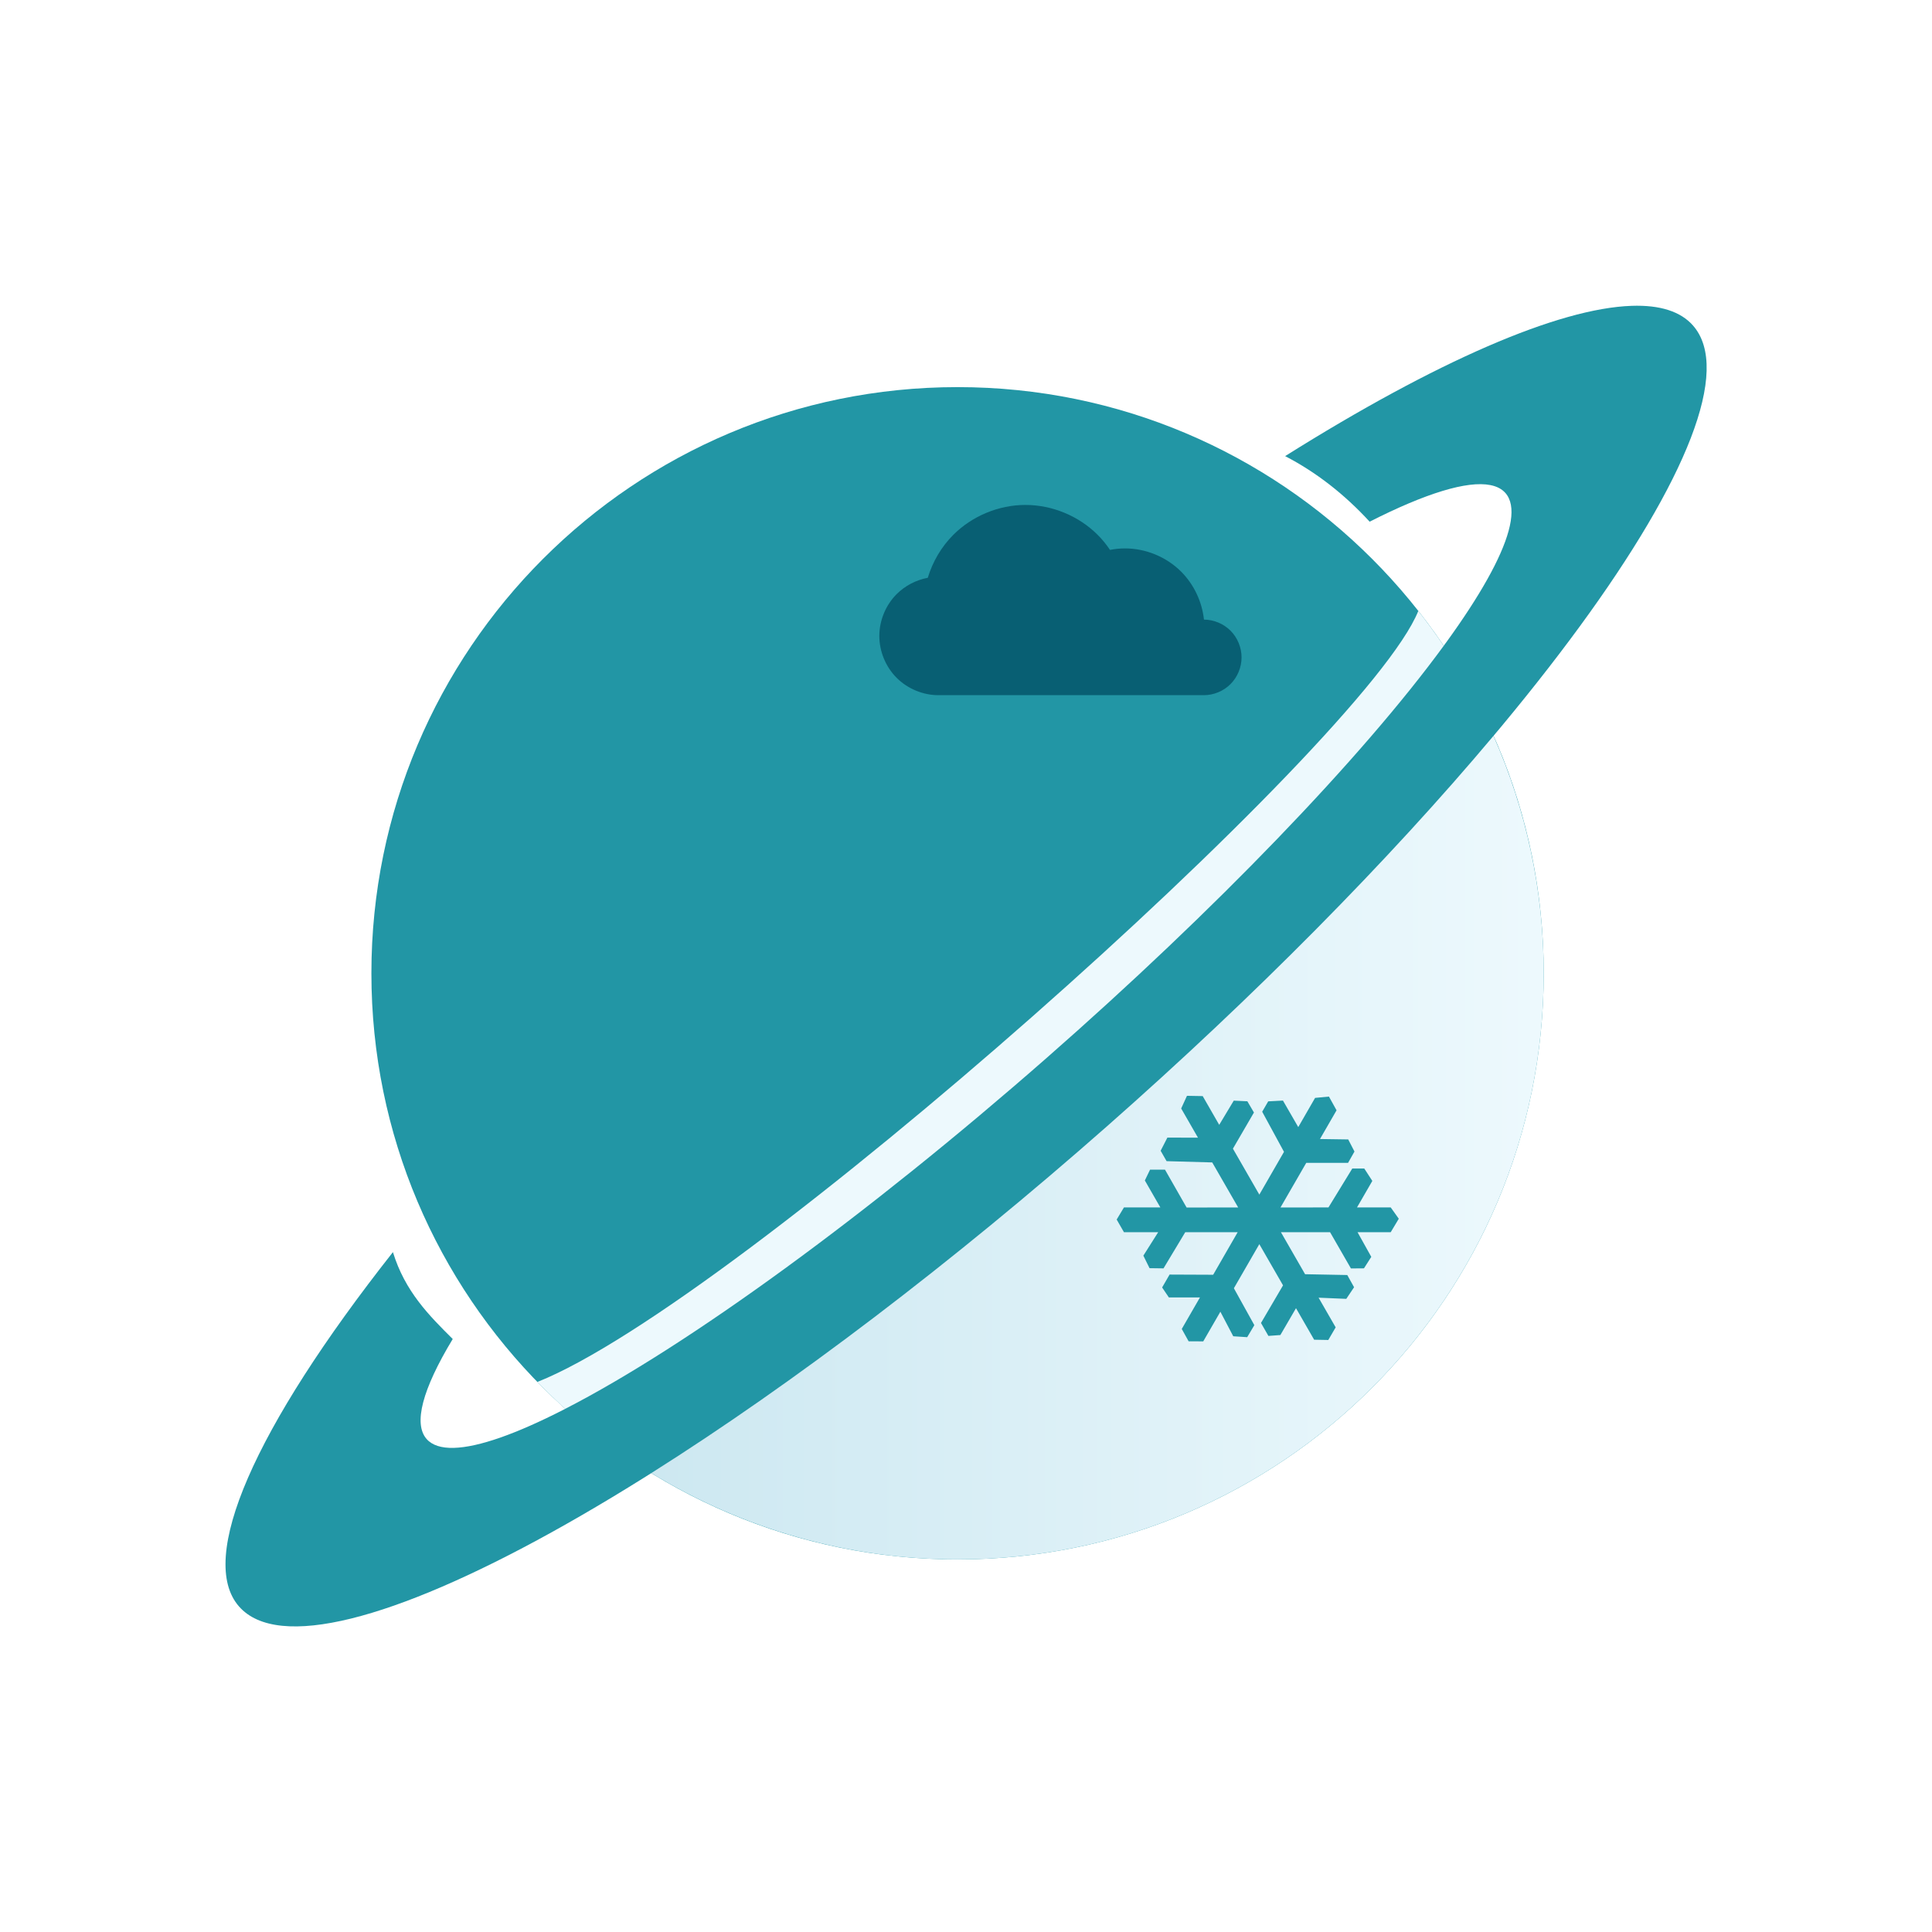
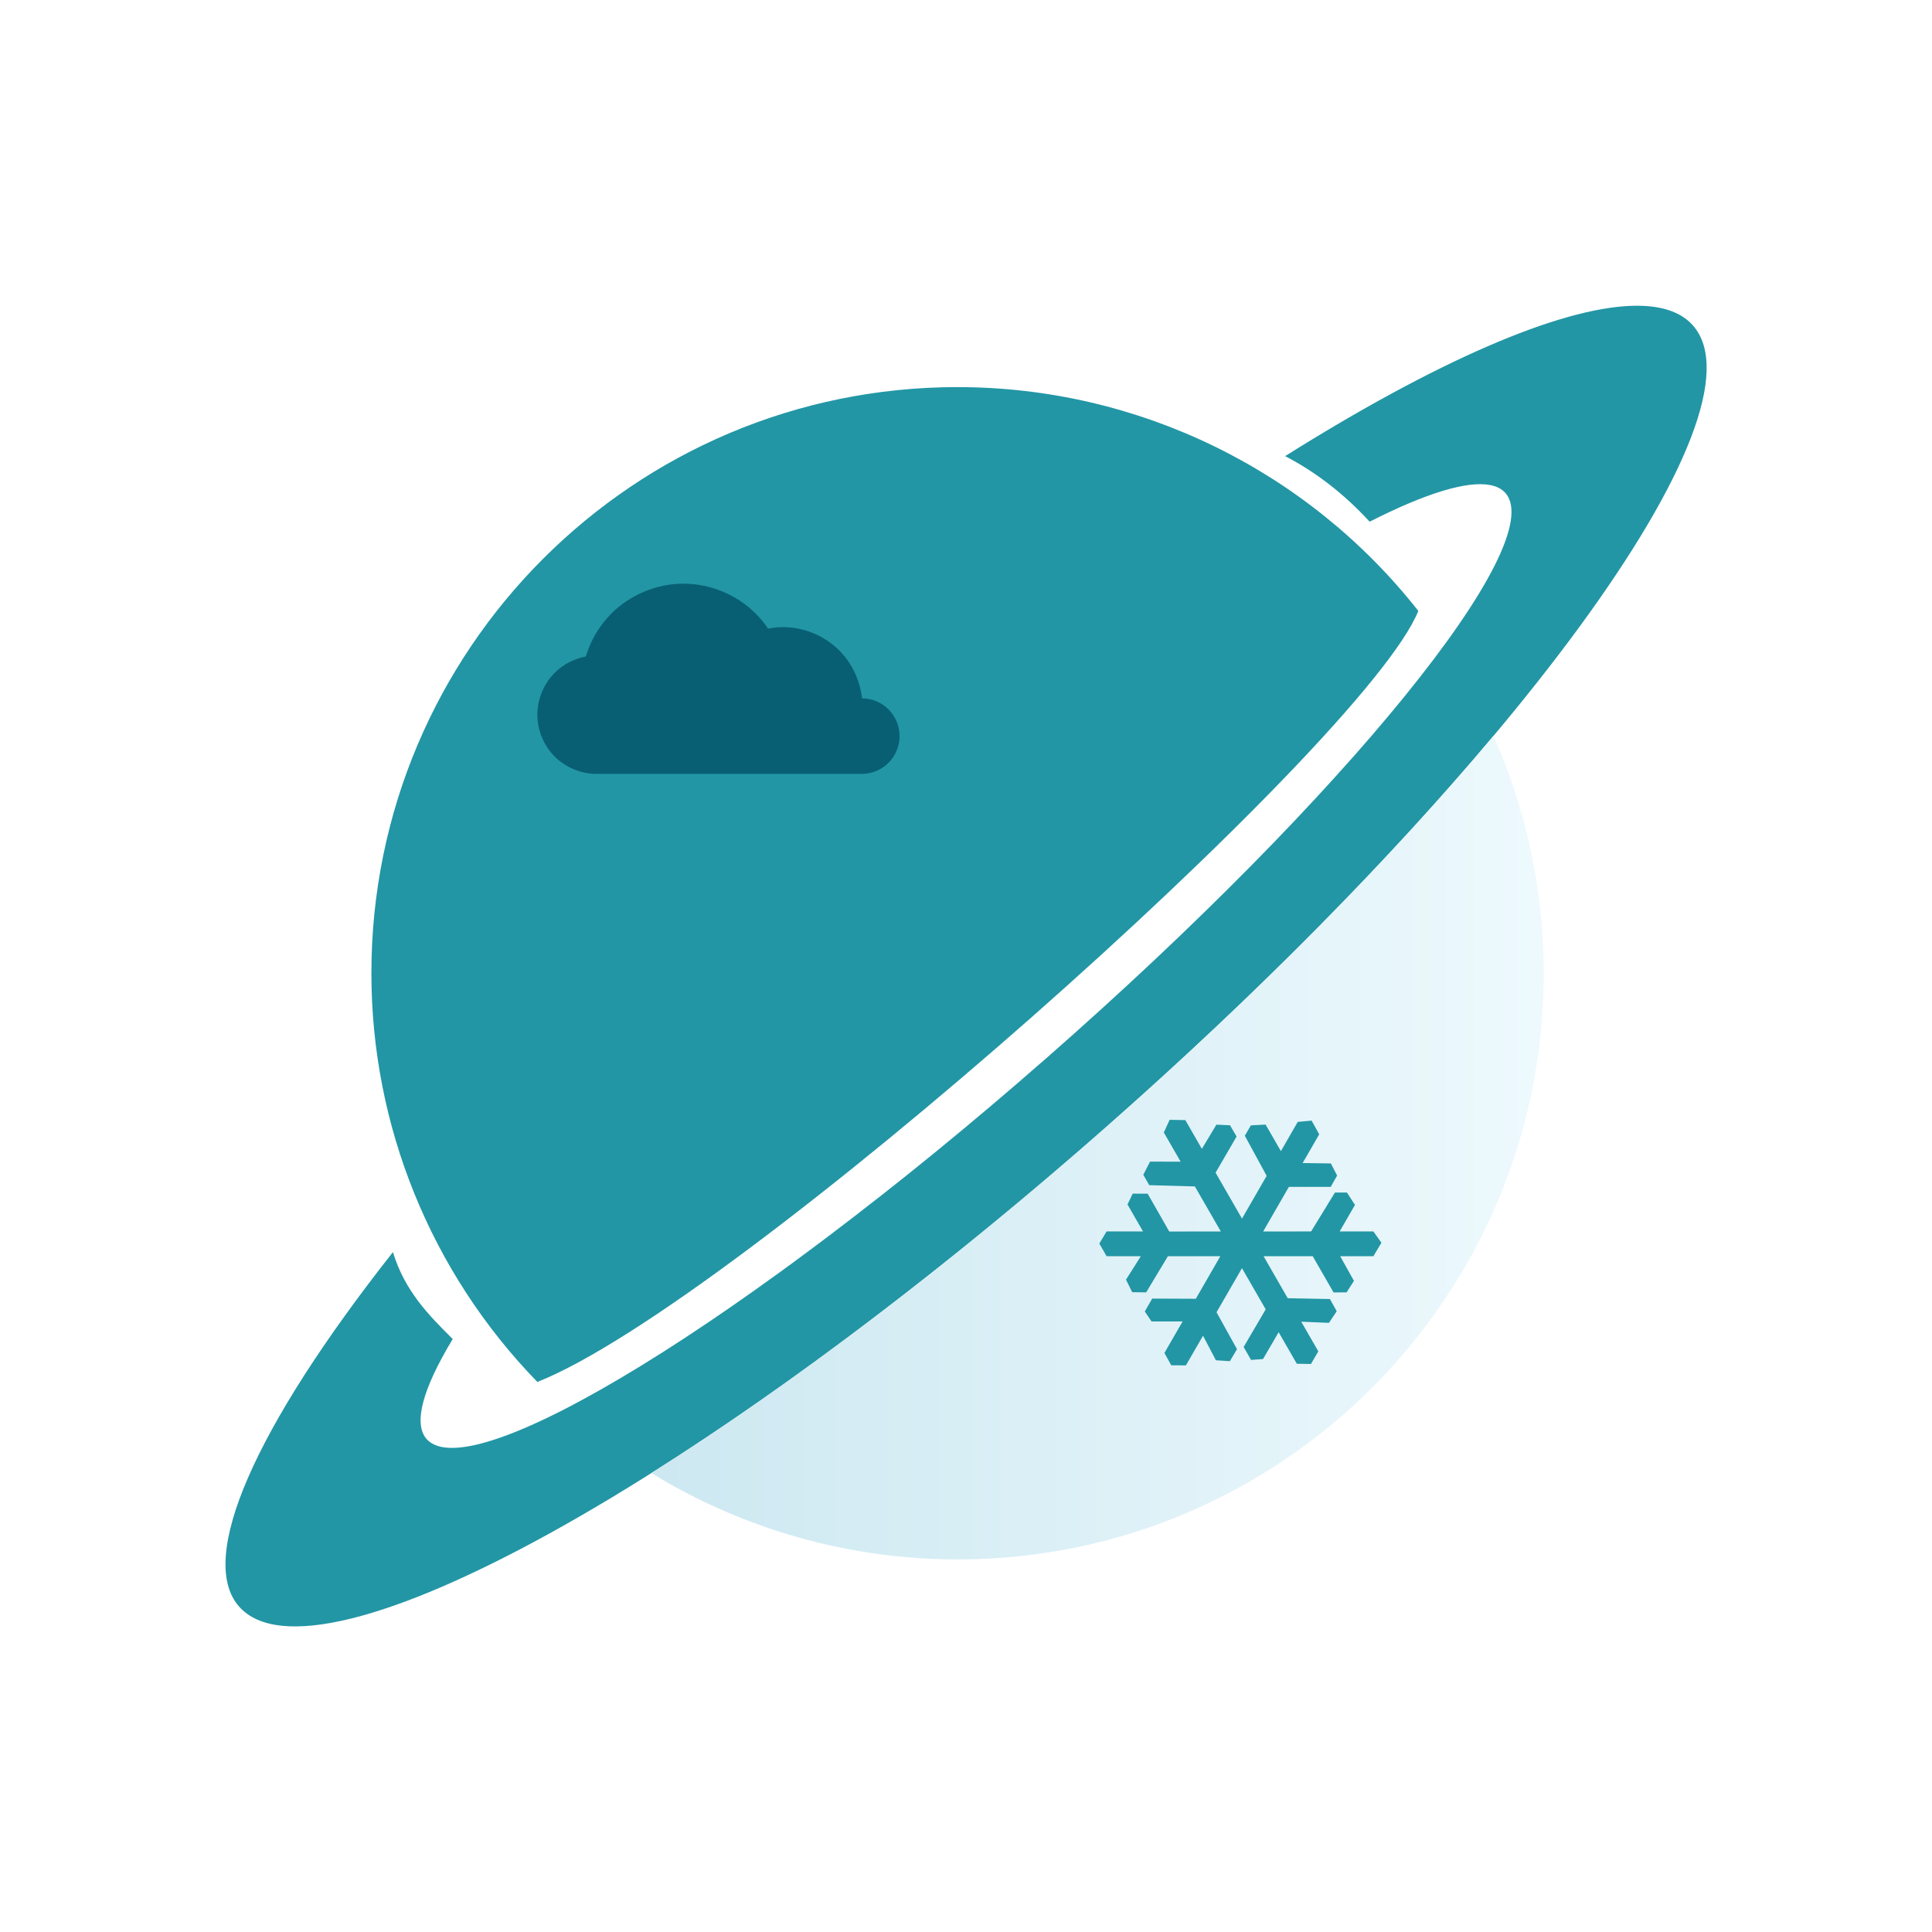
<svg xmlns="http://www.w3.org/2000/svg" xmlns:xlink="http://www.w3.org/1999/xlink" width="512" height="512" viewBox="0 0 135.467 135.467" version="1.1" id="svg1" xml:space="preserve">
  <defs id="defs1">
    <linearGradient id="linearGradient7">
      <stop style="stop-color:#cde8f1;stop-opacity:1;" offset="0" id="stop7" />
      <stop style="stop-color:#edf9fd;stop-opacity:1;" offset="1" id="stop8" />
    </linearGradient>
    <rect x="20.289" y="17.098" width="107.711" height="110.902" id="rect1" />
-     <linearGradient xlink:href="#linearGradient7" id="linearGradient8" x1="186.134" y1="77.974" x2="248.707" y2="77.974" gradientUnits="userSpaceOnUse" gradientTransform="translate(18.25625,51.46146)" />
+     <linearGradient xlink:href="#linearGradient7" id="linearGradient8" x1="186.134" y1="77.974" x2="248.707" y2="77.974" gradientUnits="userSpaceOnUse" gradientTransform="translate(-140.4653,2.49616)" />
  </defs>
  <g id="layer1">
-     <g id="g10" transform="translate(-0.1146433,0.6676421)">
-       <g id="g9" transform="translate(-158.6069,-49.63294)">
-         <circle style="opacity:1;fill:#2296a5;fill-opacity:1;stroke-width:0.02;stroke-linecap:round;paint-order:markers stroke fill" id="path5" cx="225.863" cy="117.209" r="41.1" />
-         <path style="opacity:1;fill:#2296a5;fill-opacity:1;stroke-width:0.022;stroke-linecap:round;paint-order:markers stroke fill" d="m 273.132,70.409 a 14.969,67.936 48.615 0 0 -24.3,10.538 c 2.165,1.123 4.14,2.655 5.926,4.598 a 8.575,50.304 48.756 0 1 8.459,-2.568 8.575,50.304 48.756 0 1 1.062,0.557 8.575,50.304 48.756 0 1 -32.165,39.607 8.575,50.304 48.756 0 1 -43.481,26.722 8.575,50.304 48.756 0 1 1.833,-7.009 h -5.2e-4 c -1.675,-1.666 -3.346,-3.337 -4.193,-6.093 a 14.969,67.936 48.615 0 0 -10.789,24.849 14.969,67.936 48.615 0 0 60.86,-33.673 14.969,67.936 48.615 0 0 41.085,-56.15 14.969,67.936 48.615 0 0 -4.296,-1.378 z" id="path6" />
-         <path style="fill:url(#linearGradient8);stroke-width:0.02;stroke-linecap:round;paint-order:markers stroke fill" d="m 263.441,100.562 c -7.359,8.762 -16.806,18.306 -27.099,27.375 -10.802,9.518 -21.991,18.033 -31.952,24.317 6.462,3.96 13.894,6.055 21.473,6.055 22.699,-5e-5 41.101,-18.402 41.1,-41.101 -1e-5,-5.734 -1.2,-11.404 -3.522,-16.647 z" id="path7" />
-         <path style="fill:#edf9fd;fill-opacity:1;stroke-width:0.02;stroke-linecap:round;paint-order:markers stroke fill" d="m 196.399,145.864 c -0.002,0.005 1.276,1.295 1.957,1.884 8.592,-4.41 21.232,-13.625 33.757,-24.607 11.791,-10.339 22.085,-21.023 27.839,-28.893 -0.533,-0.806 -1.279,-1.807 -1.782,-2.446 -3.725,9.274 -47.871,48.572 -61.771,54.062 z" id="path5-1" />
-       </g>
-       <path id="path10000" d="m 72.019,34.737 c -1.873,0 -3.735,0.771 -5.06,2.096 -0.835,0.835 -1.449,1.882 -1.79,3.012 -0.819,0.155 -1.592,0.554 -2.182,1.144 -0.769,0.769 -1.216,1.849 -1.216,2.936 0,1.087 0.447,2.167 1.216,2.936 0.769,0.769 1.849,1.216 2.936,1.216 h 18.597 c 0.694,0 1.384,-0.285 1.874,-0.776 0.491,-0.491 0.776,-1.18 0.776,-1.874 0,-0.694 -0.285,-1.383 -0.776,-1.874 -0.488,-0.488 -1.172,-0.772 -1.861,-0.776 -0.135,-1.257 -0.704,-2.467 -1.599,-3.362 -1.03,-1.03 -2.478,-1.63 -3.935,-1.63 -0.354,0 -0.707,0.036 -1.054,0.105 -0.254,-0.379 -0.543,-0.734 -0.866,-1.056 -1.325,-1.325 -3.187,-2.096 -5.06,-2.096 z" style="color:#000000;clip-rule:nonzero;display:inline;overflow:visible;visibility:visible;color-interpolation:sRGB;color-interpolation-filters:linearRGB;fill:#085f73;fill-opacity:1;fill-rule:nonzero;stroke:none;stroke-width:0.099px;marker:none;color-rendering:auto;image-rendering:auto;shape-rendering:auto;text-rendering:auto;enable-background:accumulate" />
-       <path id="rect2830" style="display:inline;fill:#2296a5;fill-opacity:1;stroke:none;stroke-width:0.208" d="m 83.342,76.169 -0.406,0.887 1.178,2.048 -2.146,-0.006 -0.472,0.923 0.417,0.729 3.2,0.089 1.82,3.159 -3.617,0.002 -1.516,-2.655 -1.045,-0.001 -0.367,0.759 1.086,1.889 h -2.55 l -0.511,0.851 0.511,0.889 h 2.399 l -1.039,1.643 0.434,0.879 0.979,0.013 1.524,-2.535 h 3.676 l -1.718,2.983 -3.057,-0.013 -0.522,0.905 0.472,0.697 2.18,0.002 -1.275,2.21 0.482,0.867 1.025,0.002 1.2,-2.079 0.903,1.722 0.978,0.064 0.501,-0.843 -1.435,-2.588 1.784,-3.091 1.663,2.888 -1.546,2.638 0.52,0.907 0.839,-0.061 1.096,-1.883 1.272,2.211 0.992,0.019 0.517,-0.886 -1.197,-2.08 1.942,0.082 0.546,-0.815 -0.477,-0.856 -2.958,-0.057 -1.694,-2.945 h 3.446 l 1.462,2.54 0.914,-0.007 0.514,-0.805 -0.964,-1.727 h 2.325 l 0.567,-0.946 -0.567,-0.795 -2.362,0.001 1.074,-1.858 -0.565,-0.868 -0.84,-0.002 -1.671,2.73 -3.363,0.002 1.806,-3.129 2.931,0.002 0.45,-0.795 -0.439,-0.848 -1.979,-0.029 1.162,-2.014 -0.535,-0.963 -0.971,0.093 -1.18,2.048 -1.073,-1.86 -1.034,0.055 -0.422,0.727 1.529,2.812 -1.729,3 -1.852,-3.222 1.474,-2.535 -0.462,-0.788 -0.954,-0.044 -1.019,1.697 -1.158,-2.016 -1.102,-0.02 z" />
-     </g>
+     <path id="path5" style="display:inline;fill:#2296a5;fill-opacity:1;stroke-width:0.02;stroke-linecap:round;paint-order:markers stroke fill" d="M 67.142 27.143 A 41.1 41.1 0 0 0 26.041 68.243 A 41.1 41.1 0 0 0 37.678 96.899 C 51.578 91.409 95.723 52.111 99.449 42.837 A 41.1 41.1 0 0 0 67.142 27.143 z M 101.222 45.293 C 98.406 49.143 94.452 53.693 89.82 58.519 A 8.575 50.304 48.756 0 0 101.222 45.293 z M 89.235 59.126 C 84.538 63.982 79.163 69.115 73.391 74.176 A 8.575 50.304 48.756 0 0 89.235 59.126 z M 73.391 74.176 C 67.257 79.554 61.114 84.467 55.414 88.641 A 8.575 50.304 48.756 0 0 73.391 74.176 z M 54.722 89.145 C 49.064 93.251 43.848 96.618 39.641 98.778 A 8.575 50.304 48.756 0 0 54.722 89.145 z " />
+     <path style="display:inline;fill:#2296a5;fill-opacity:1;stroke-width:0.022;stroke-linecap:round;paint-order:markers stroke fill" d="M 114.41,21.443 A 14.969,67.936 48.615 0 0 90.11,31.982 c 2.165,1.123 4.14,2.655 5.926,4.598 a 8.575,50.304 48.756 0 1 8.459,-2.568 8.575,50.304 48.756 0 1 1.062,0.557 8.575,50.304 48.756 0 1 -32.165,39.607 8.575,50.304 48.756 0 1 -43.481,26.722 8.575,50.304 48.756 0 1 1.833,-7.009 h -5.2e-4 c -1.675,-1.666 -3.346,-3.337 -4.193,-6.093 a 14.969,67.936 48.615 0 0 -10.789,24.849 14.969,67.936 48.615 0 0 60.86,-33.673 14.969,67.936 48.615 0 0 41.085,-56.15 14.969,67.936 48.615 0 0 -4.296,-1.378 z" id="path6-1" />
+     <path style="display:inline;fill:url(#linearGradient8);stroke-width:0.02;stroke-linecap:round;paint-order:markers stroke fill" d="m 104.72,51.596 c -7.359,8.762 -16.806,18.306 -27.099,27.375 -10.802,9.518 -21.991,18.033 -31.952,24.317 6.462,3.96 13.894,6.055 21.473,6.055 22.699,-5e-5 41.101,-18.402 41.1,-41.101 -1e-5,-5.734 -1.2,-11.404 -3.522,-16.647 z" id="path7" />
+     <path id="path10000" d="m 47.926,40.924 c -1.873,0 -3.735,0.771 -5.06,2.096 -0.835,0.835 -1.449,1.882 -1.79,3.012 -0.819,0.155 -1.592,0.554 -2.182,1.144 -0.769,0.769 -1.216,1.849 -1.216,2.936 0,1.087 0.447,2.167 1.216,2.936 0.769,0.769 1.849,1.216 2.936,1.216 h 18.597 c 0.694,0 1.384,-0.285 1.874,-0.776 0.491,-0.491 0.776,-1.18 0.776,-1.874 0,-0.694 -0.285,-1.383 -0.776,-1.874 -0.488,-0.488 -1.172,-0.772 -1.861,-0.776 -0.135,-1.257 -0.704,-2.467 -1.599,-3.362 -1.03,-1.03 -2.478,-1.63 -3.935,-1.63 -0.354,0 -0.707,0.036 -1.054,0.105 -0.254,-0.379 -0.543,-0.734 -0.866,-1.056 -1.325,-1.325 -3.187,-2.096 -5.06,-2.096 z" style="color:#000000;clip-rule:nonzero;display:inline;overflow:visible;visibility:visible;color-interpolation:sRGB;color-interpolation-filters:linearRGB;fill:#085f73;fill-opacity:1;fill-rule:nonzero;stroke:none;stroke-width:0.099px;marker:none;color-rendering:auto;image-rendering:auto;shape-rendering:auto;text-rendering:auto;enable-background:accumulate" />
+     <path id="rect2830" style="display:inline;fill:#2296a5;fill-opacity:1;stroke:none;stroke-width:0.208" d="m 82.011,78.52 -0.406,0.887 1.178,2.048 -2.146,-0.006 -0.472,0.923 0.417,0.729 3.2,0.089 1.82,3.159 -3.617,0.002 -1.516,-2.655 -1.045,-0.001 -0.367,0.759 1.086,1.889 h -2.55 l -0.511,0.851 0.511,0.889 h 2.399 l -1.039,1.643 0.434,0.879 0.979,0.013 1.524,-2.535 h 3.676 l -1.718,2.983 -3.057,-0.013 -0.522,0.905 0.472,0.697 2.18,0.002 -1.275,2.21 0.482,0.867 1.025,0.002 1.2,-2.079 0.903,1.722 0.978,0.064 0.501,-0.843 -1.435,-2.588 1.784,-3.091 1.663,2.888 -1.546,2.638 0.52,0.907 0.839,-0.061 1.096,-1.883 1.272,2.211 0.992,0.019 0.517,-0.886 -1.197,-2.08 1.942,0.082 0.546,-0.815 -0.477,-0.856 -2.958,-0.057 -1.694,-2.945 h 3.446 l 1.462,2.54 0.914,-0.007 0.514,-0.805 -0.964,-1.727 h 2.325 l 0.567,-0.946 -0.567,-0.795 -2.362,0.001 1.074,-1.858 -0.565,-0.868 -0.84,-0.002 -1.671,2.73 -3.363,0.002 1.806,-3.129 2.931,0.002 0.45,-0.795 -0.439,-0.848 -1.979,-0.029 1.162,-2.014 -0.535,-0.963 -0.971,0.093 -1.18,2.048 -1.073,-1.86 -1.034,0.055 -0.422,0.727 1.529,2.812 -1.729,3 -1.852,-3.222 1.474,-2.535 -0.462,-0.788 -0.954,-0.044 -1.019,1.697 -1.158,-2.016 -1.102,-0.02 z" />
  </g>
</svg>
